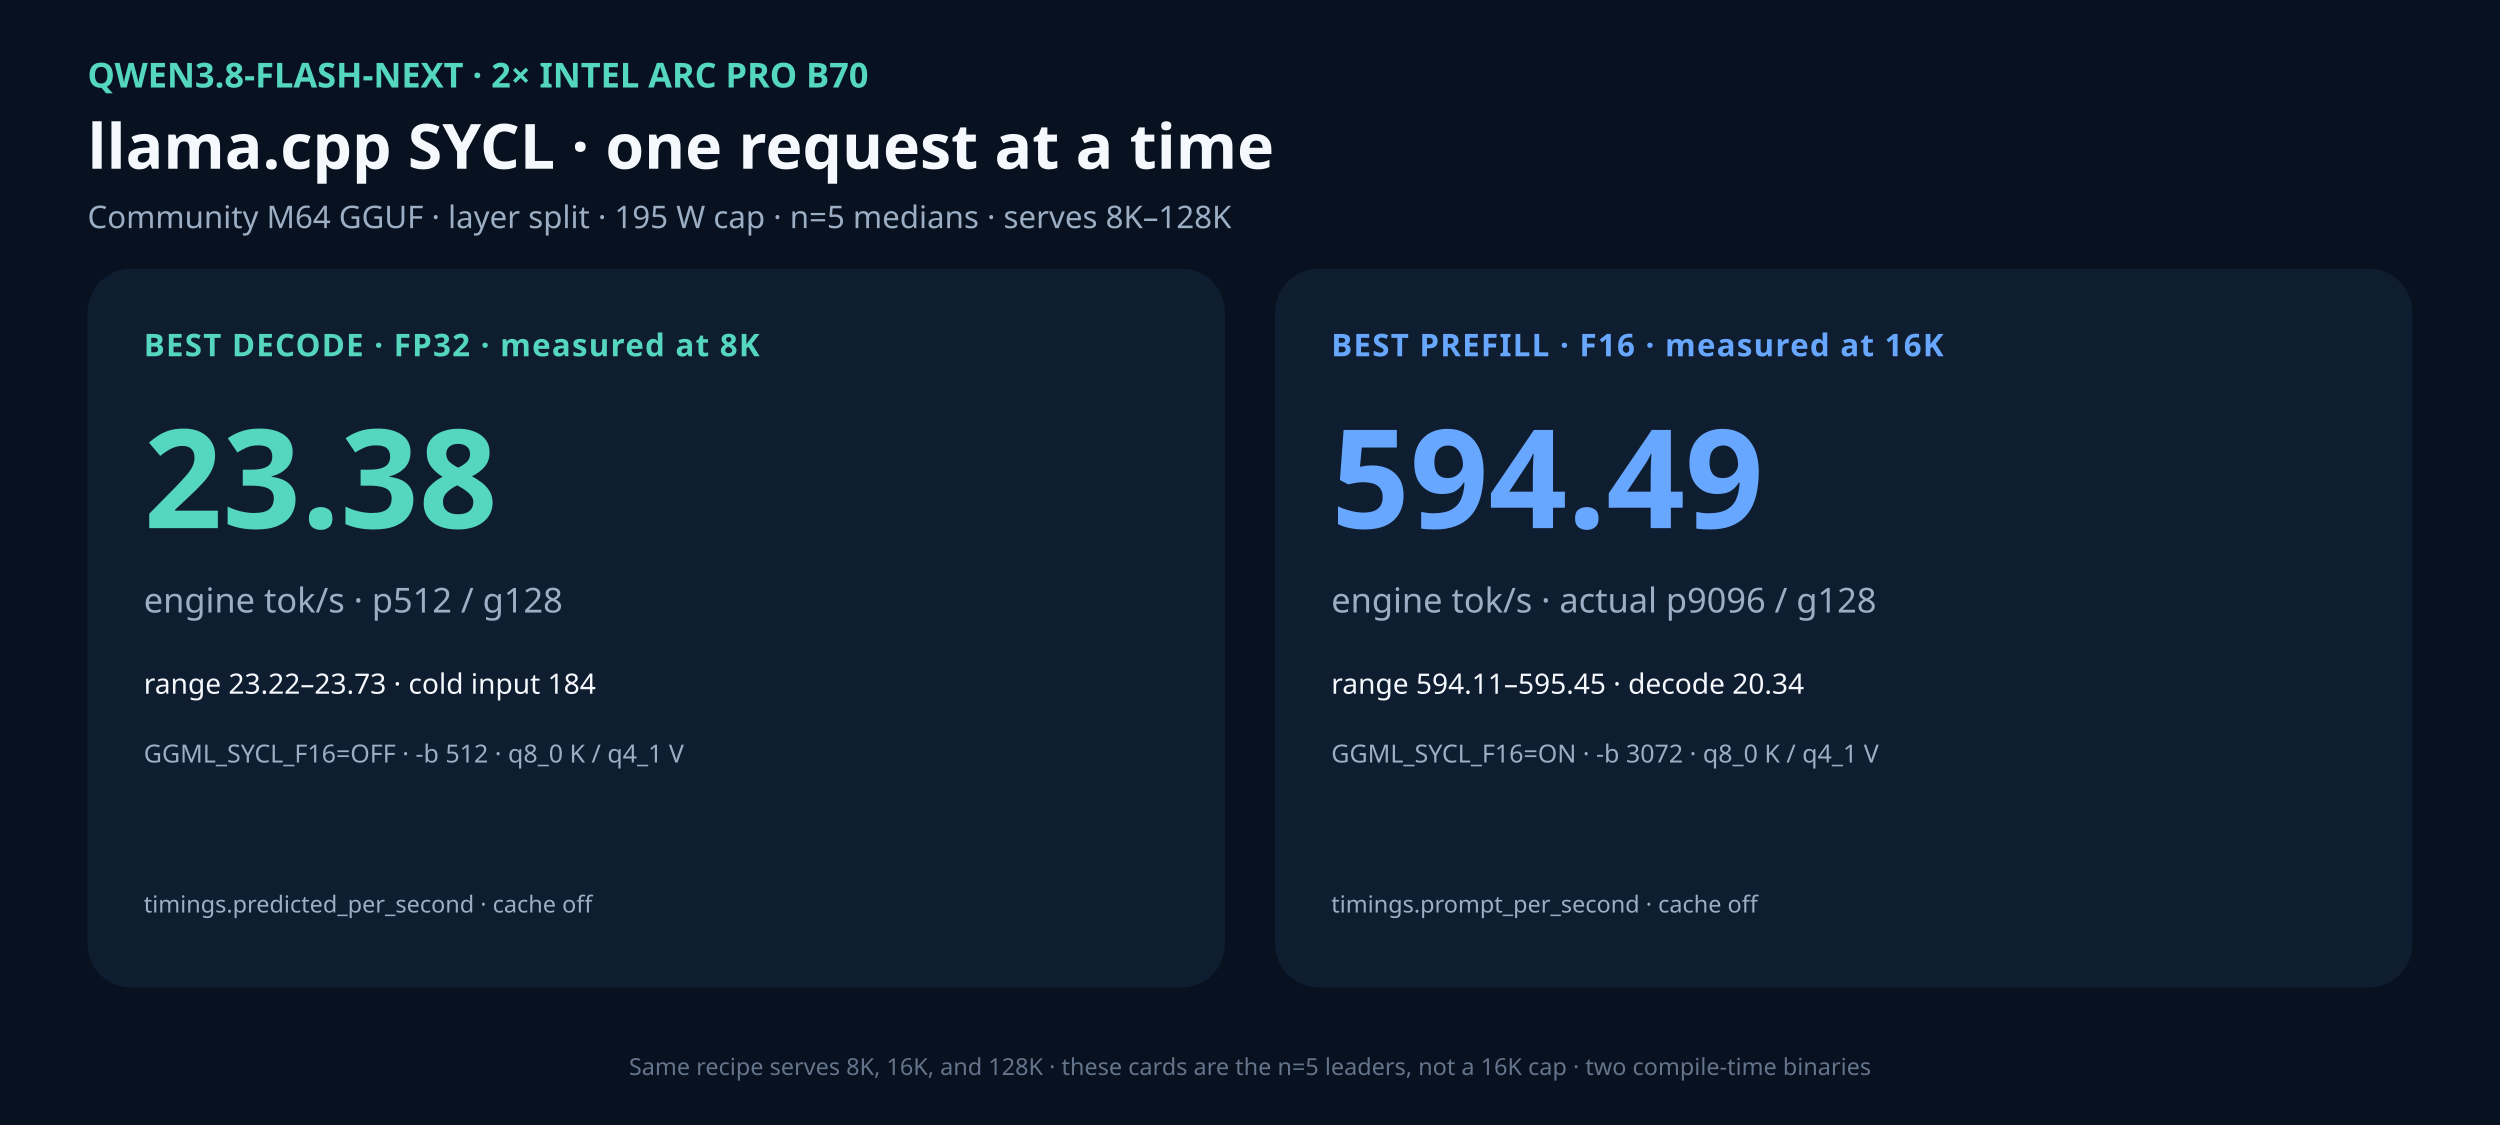
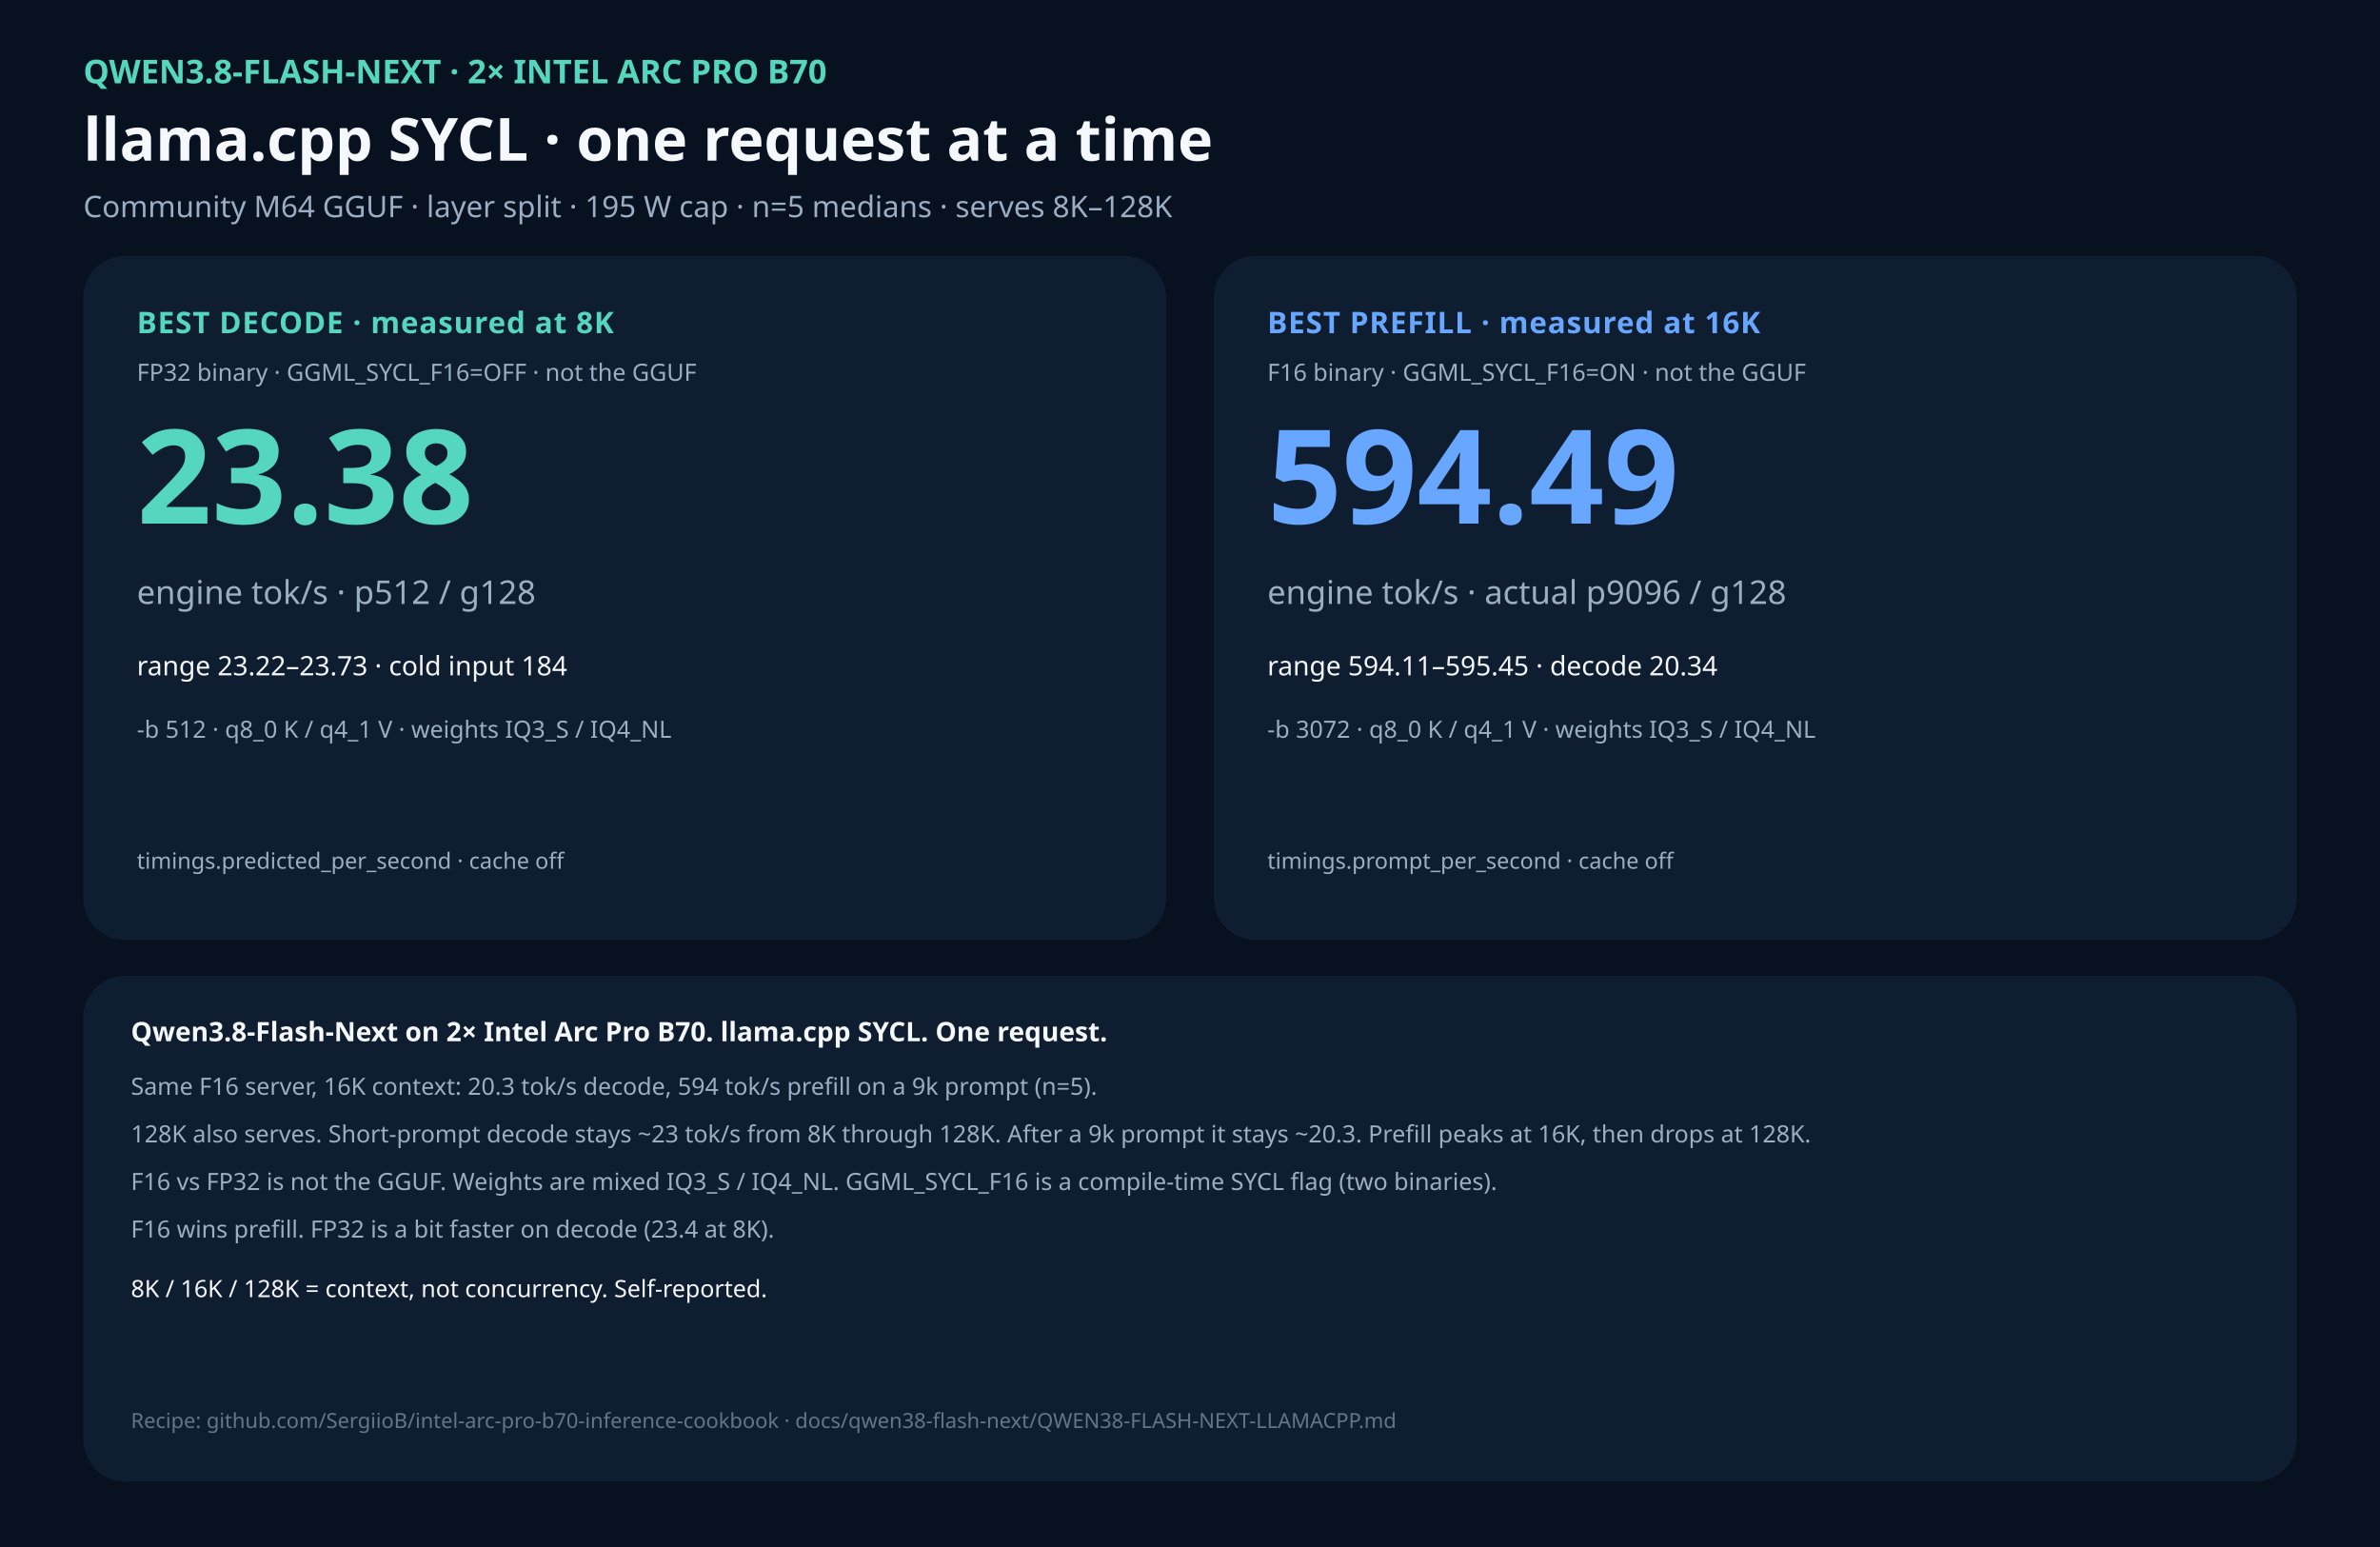
- <svg xmlns="http://www.w3.org/2000/svg" width="1600" height="720" viewBox="0 0 1600 720" role="img" aria-labelledby="title desc">
-   <rect width="1600" height="720" fill="#07111f" />
+ <svg xmlns="http://www.w3.org/2000/svg" width="1600" height="1040" viewBox="0 0 1600 1040" role="img" aria-labelledby="title desc">
+   <rect width="1600" height="1040" fill="#07111f" />
  <text x="56" y="56" fill="#55d6be" font-size="22" font-weight="700" font-family="ui-sans-serif, system-ui, sans-serif">QWEN3.8-FLASH-NEXT · 2× INTEL ARC PRO B70</text>
  <text x="56" y="108" fill="#f5f8fc" font-size="40" font-weight="700" font-family="ui-sans-serif, system-ui, sans-serif">llama.cpp SYCL · one request at a time</text>
  <text x="56" y="146" fill="#9caec4" font-size="20" font-family="ui-sans-serif, system-ui, sans-serif">Community M64 GGUF · layer split · 195 W cap · n=5 medians · serves 8K–128K</text>
  <rect x="56" y="172" width="728" height="460" rx="28" fill="#0f1d30" />
-   <text x="92" y="228" fill="#55d6be" font-size="20" font-weight="700" letter-spacing="0.8" font-family="ui-sans-serif, system-ui, sans-serif">BEST DECODE · FP32 · measured at 8K</text>
-   <text x="92" y="338" fill="#55d6be" font-size="88" font-weight="700" font-family="ui-sans-serif, system-ui, sans-serif">23.38</text>
-   <text x="92" y="392" fill="#9caec4" font-size="22" font-family="ui-sans-serif, system-ui, sans-serif">engine tok/s · p512 / g128</text>
-   <text x="92" y="444" fill="#f5f8fc" font-size="18" font-family="ui-sans-serif, system-ui, sans-serif">range 23.22–23.73 · cold input 184</text>
-   <text x="92" y="488" fill="#9caec4" font-size="16" font-family="ui-sans-serif, system-ui, sans-serif">GGML_SYCL_F16=OFF · -b 512 · q8_0 K / q4_1 V</text>
+   <text x="92" y="224" fill="#55d6be" font-size="20" font-weight="700" letter-spacing="0.6" font-family="ui-sans-serif, system-ui, sans-serif">BEST DECODE · measured at 8K</text>
+   <text x="92" y="256" fill="#9caec4" font-size="16" font-family="ui-sans-serif, system-ui, sans-serif">FP32 binary · GGML_SYCL_F16=OFF · not the GGUF</text>
+   <text x="92" y="352" fill="#55d6be" font-size="88" font-weight="700" font-family="ui-sans-serif, system-ui, sans-serif">23.38</text>
+   <text x="92" y="406" fill="#9caec4" font-size="22" font-family="ui-sans-serif, system-ui, sans-serif">engine tok/s · p512 / g128</text>
+   <text x="92" y="454" fill="#f5f8fc" font-size="18" font-family="ui-sans-serif, system-ui, sans-serif">range 23.22–23.73 · cold input 184</text>
+   <text x="92" y="496" fill="#9caec4" font-size="16" font-family="ui-sans-serif, system-ui, sans-serif">-b 512 · q8_0 K / q4_1 V · weights IQ3_S / IQ4_NL</text>
  <text x="92" y="584" fill="#9caec4" font-size="15" font-family="ui-sans-serif, system-ui, sans-serif">timings.predicted_per_second · cache off</text>
  <rect x="816" y="172" width="728" height="460" rx="28" fill="#0f1d30" />
-   <text x="852" y="228" fill="#68a7ff" font-size="20" font-weight="700" letter-spacing="0.8" font-family="ui-sans-serif, system-ui, sans-serif">BEST PREFILL · F16 · measured at 16K</text>
-   <text x="852" y="338" fill="#68a7ff" font-size="88" font-weight="700" font-family="ui-sans-serif, system-ui, sans-serif">594.49</text>
-   <text x="852" y="392" fill="#9caec4" font-size="22" font-family="ui-sans-serif, system-ui, sans-serif">engine tok/s · actual p9096 / g128</text>
-   <text x="852" y="444" fill="#f5f8fc" font-size="18" font-family="ui-sans-serif, system-ui, sans-serif">range 594.11–595.45 · decode 20.34</text>
-   <text x="852" y="488" fill="#9caec4" font-size="16" font-family="ui-sans-serif, system-ui, sans-serif">GGML_SYCL_F16=ON · -b 3072 · q8_0 K / q4_1 V</text>
+   <text x="852" y="224" fill="#68a7ff" font-size="20" font-weight="700" letter-spacing="0.6" font-family="ui-sans-serif, system-ui, sans-serif">BEST PREFILL · measured at 16K</text>
+   <text x="852" y="256" fill="#9caec4" font-size="16" font-family="ui-sans-serif, system-ui, sans-serif">F16 binary · GGML_SYCL_F16=ON · not the GGUF</text>
+   <text x="852" y="352" fill="#68a7ff" font-size="88" font-weight="700" font-family="ui-sans-serif, system-ui, sans-serif">594.49</text>
+   <text x="852" y="406" fill="#9caec4" font-size="22" font-family="ui-sans-serif, system-ui, sans-serif">engine tok/s · actual p9096 / g128</text>
+   <text x="852" y="454" fill="#f5f8fc" font-size="18" font-family="ui-sans-serif, system-ui, sans-serif">range 594.11–595.45 · decode 20.34</text>
+   <text x="852" y="496" fill="#9caec4" font-size="16" font-family="ui-sans-serif, system-ui, sans-serif">-b 3072 · q8_0 K / q4_1 V · weights IQ3_S / IQ4_NL</text>
  <text x="852" y="584" fill="#9caec4" font-size="15" font-family="ui-sans-serif, system-ui, sans-serif">timings.prompt_per_second · cache off</text>
-   <text x="800" y="688" fill="#64748b" font-size="15" text-anchor="middle" font-family="ui-sans-serif, system-ui, sans-serif">Same recipe serves 8K, 16K, and 128K · these cards are the n=5 leaders, not a 16K cap · two compile-time binaries</text>
+   <rect x="56" y="656" width="1488" height="340" rx="28" fill="#0f1d30" />
+   <text x="88" y="700" fill="#f5f8fc" font-size="18" font-weight="700" font-family="ui-sans-serif, system-ui, sans-serif">Qwen3.8-Flash-Next on 2× Intel Arc Pro B70. llama.cpp SYCL. One request.</text>
+   <text x="88" y="736" fill="#9caec4" font-size="16" font-family="ui-sans-serif, system-ui, sans-serif">Same F16 server, 16K context: 20.3 tok/s decode, 594 tok/s prefill on a 9k prompt (n=5).</text>
+   <text x="88" y="768" fill="#9caec4" font-size="16" font-family="ui-sans-serif, system-ui, sans-serif">128K also serves. Short-prompt decode stays ~23 tok/s from 8K through 128K. After a 9k prompt it stays ~20.3. Prefill peaks at 16K, then drops at 128K.</text>
+   <text x="88" y="800" fill="#9caec4" font-size="16" font-family="ui-sans-serif, system-ui, sans-serif">F16 vs FP32 is not the GGUF. Weights are mixed IQ3_S / IQ4_NL. GGML_SYCL_F16 is a compile-time SYCL flag (two binaries).</text>
+   <text x="88" y="832" fill="#9caec4" font-size="16" font-family="ui-sans-serif, system-ui, sans-serif">F16 wins prefill. FP32 is a bit faster on decode (23.4 at 8K).</text>
+   <text x="88" y="872" fill="#f5f8fc" font-size="16" font-family="ui-sans-serif, system-ui, sans-serif">8K / 16K / 128K = context, not concurrency. Self-reported.</text>
+   <text x="88" y="960" fill="#64748b" font-size="14" font-family="ui-sans-serif, system-ui, sans-serif">Recipe: github.com/SergiioB/intel-arc-pro-b70-inference-cookbook · docs/qwen38-flash-next/QWEN38-FLASH-NEXT-LLAMACPP.md</text>
</svg>
